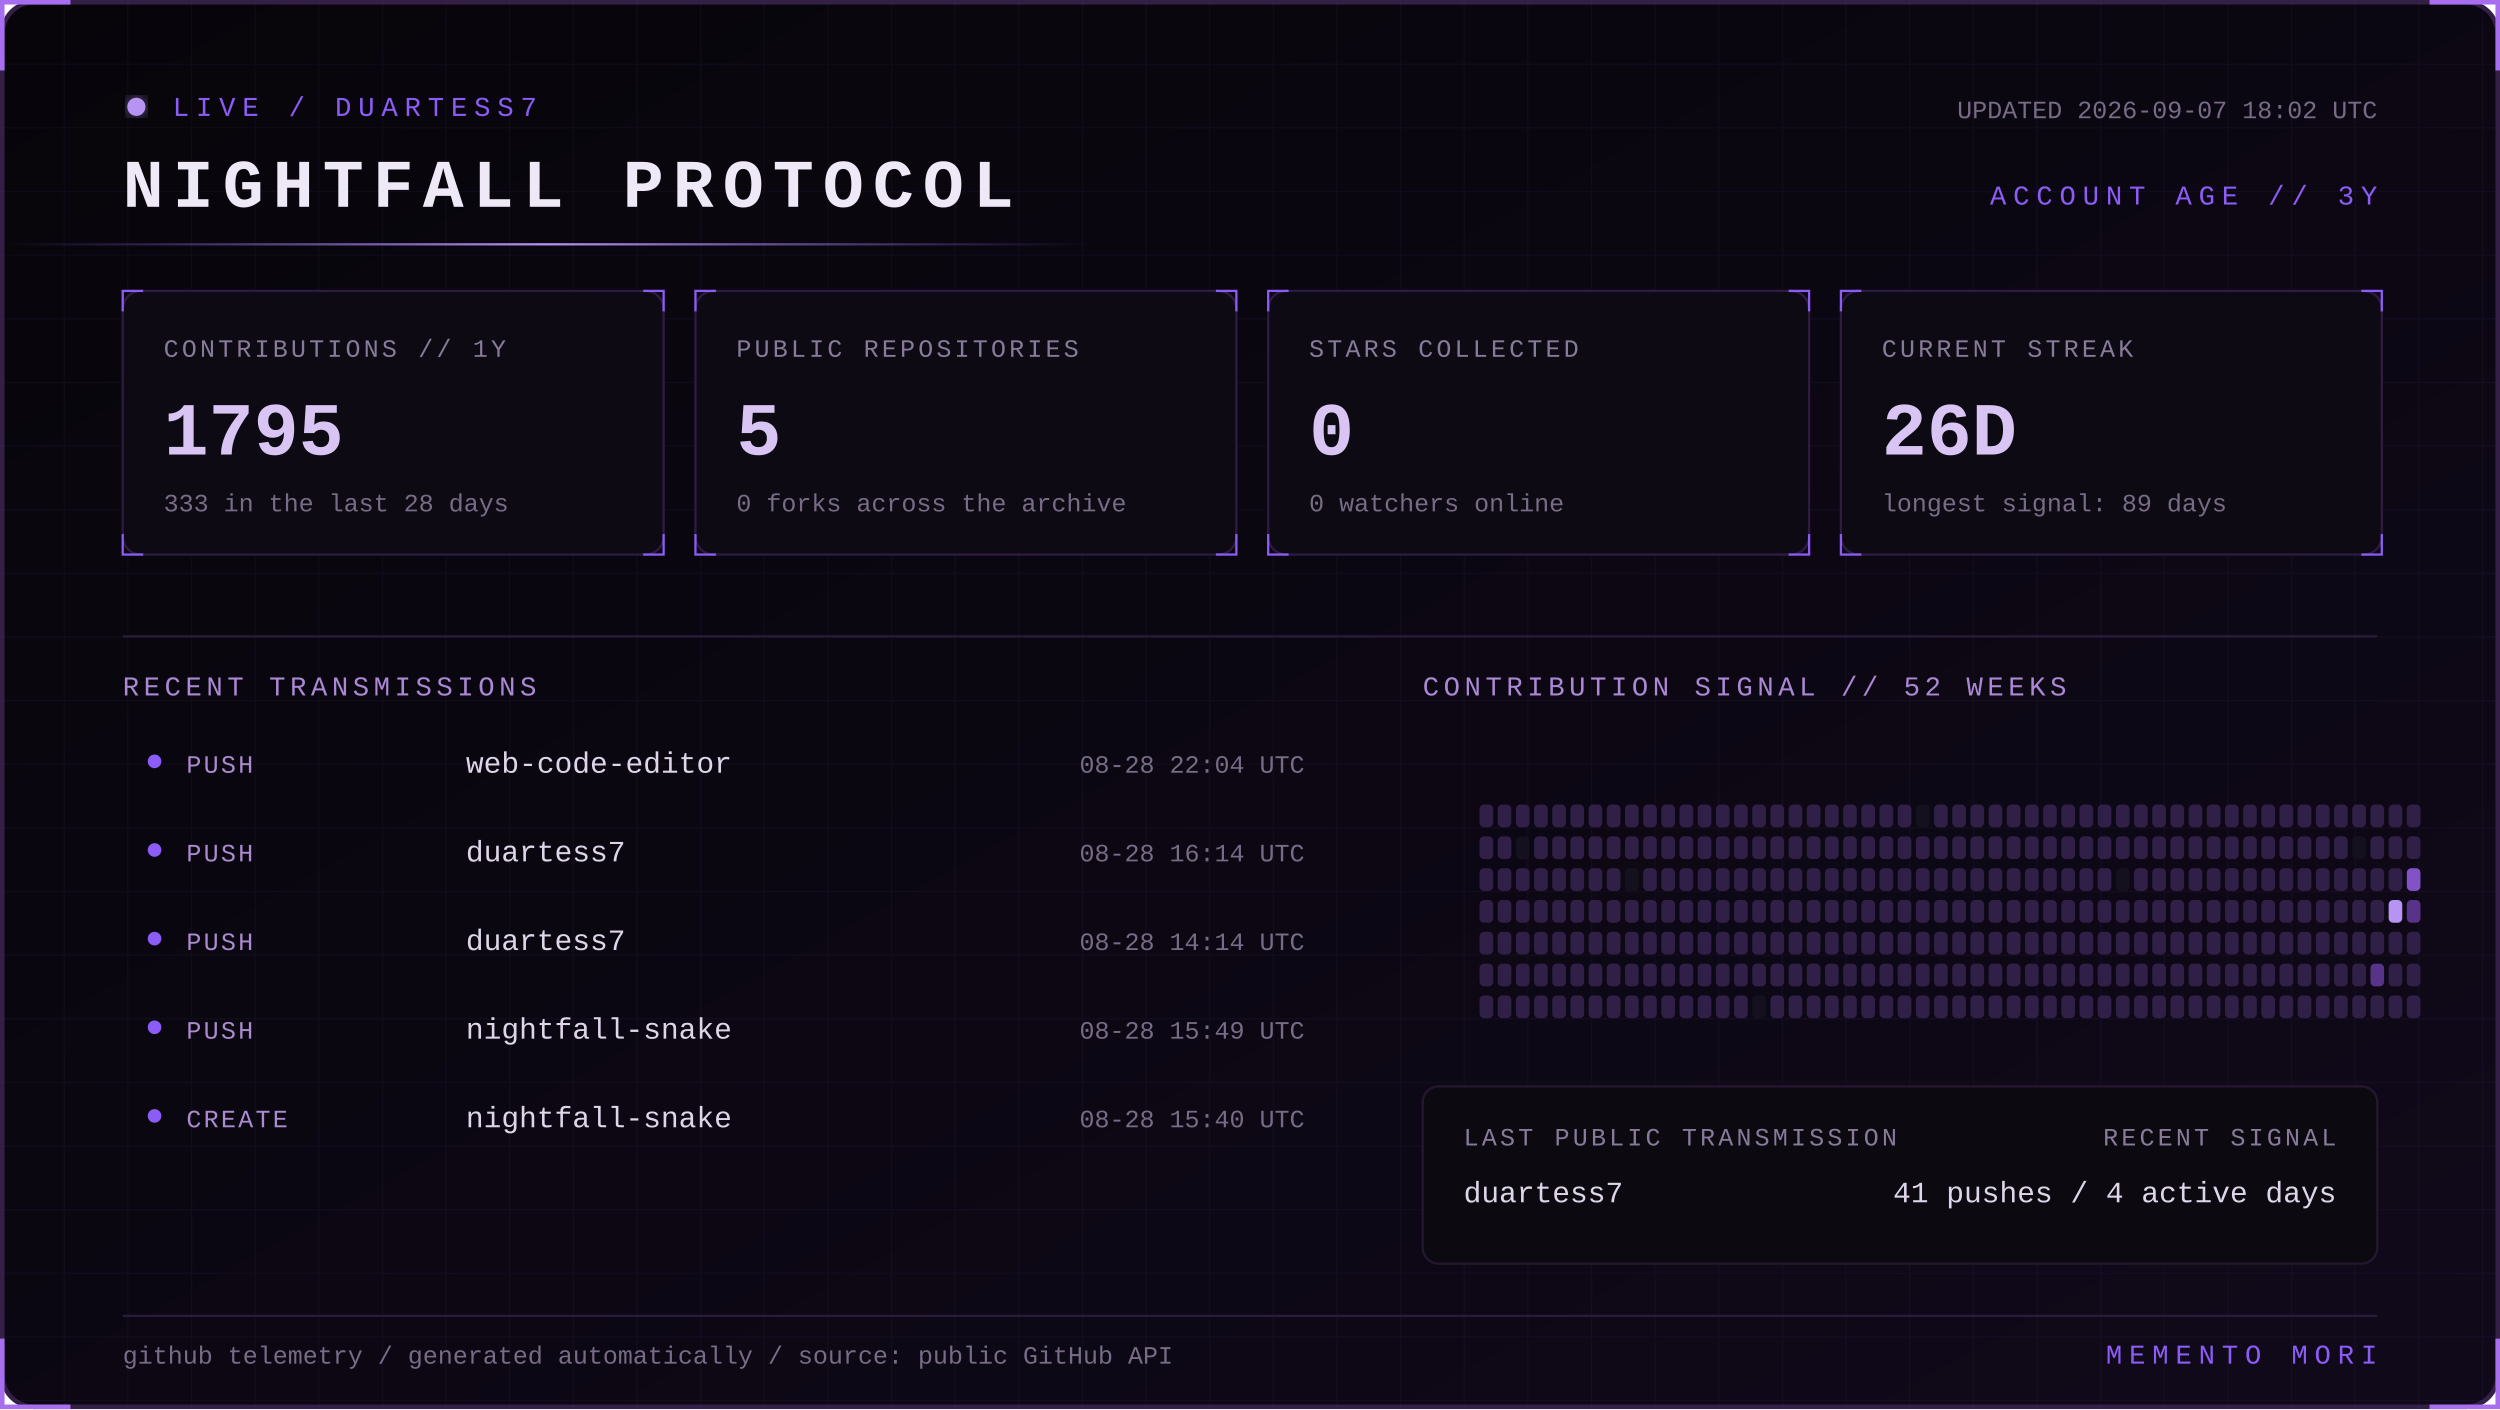
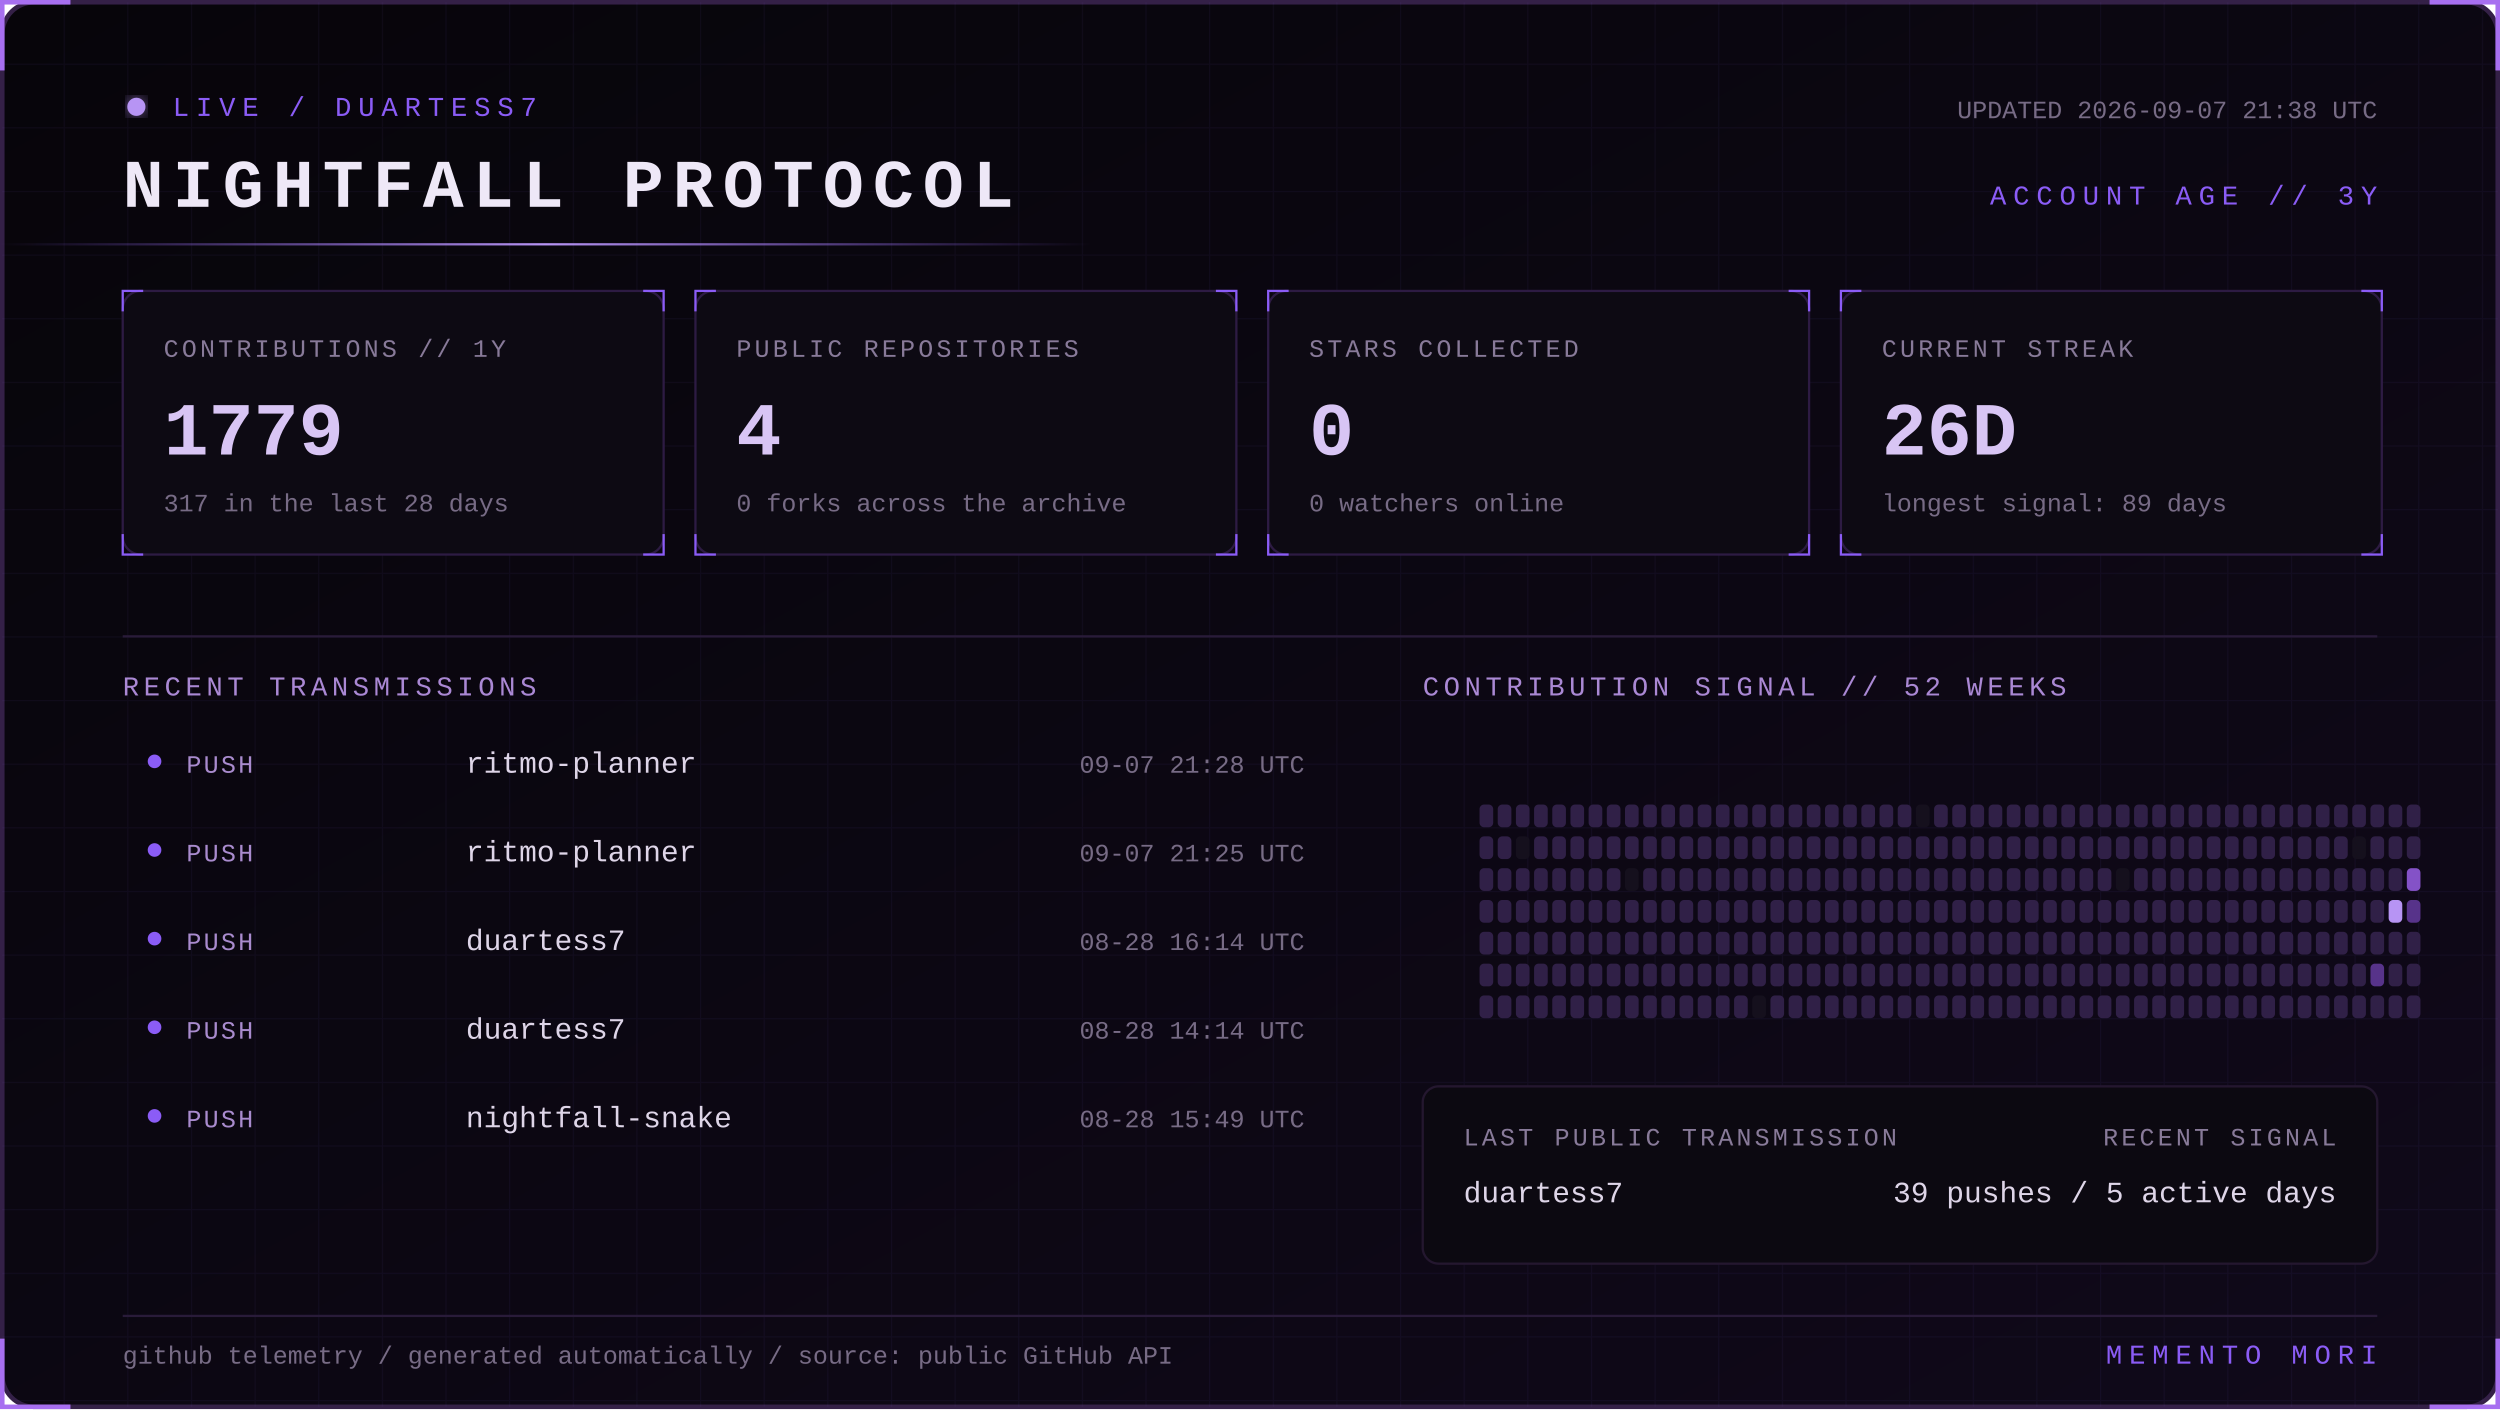
<svg xmlns="http://www.w3.org/2000/svg" width="1100" height="620" viewBox="0 0 1100 620" role="img" aria-labelledby="title desc">
  <defs>
    <linearGradient id="bg" x1="0" y1="0" x2="1" y2="1">
      <stop stop-color="#07050a" />
      <stop offset="1" stop-color="#10091a" />
    </linearGradient>
    <linearGradient id="beam">
      <stop stop-color="#8b5cf6" stop-opacity="0" />
      <stop offset=".5" stop-color="#b794f4" />
      <stop offset="1" stop-color="#8b5cf6" stop-opacity="0" />
    </linearGradient>
    <filter id="glow">
      <feGaussianBlur stdDeviation="4" result="b" />
      <feMerge>
        <feMergeNode in="b" />
        <feMergeNode in="SourceGraphic" />
      </feMerge>
    </filter>
    <pattern id="grid" width="28" height="28" patternUnits="userSpaceOnUse">
      <path d="M28 0H0V28" fill="none" stroke="#8b5cf6" stroke-opacity=".055" />
    </pattern>
    <style>
      text { font-family: Consolas, 'Courier New', monospace; }
      .kicker { fill:#8b5cf6; font-size:12px; letter-spacing:3px; }
      .title { fill:#eee8f7; font-size:30px; font-weight:700; letter-spacing:4px; }
      .label { fill:#887a99; font-size:11px; letter-spacing:1.4px; }
      .value { fill:#d8c5f4; font-size:33px; font-weight:700; }
      .detail,.pct { fill:#776b85; font-size:11px; }
      .section { fill:#aa88d4; font-size:12px; letter-spacing:2px; }
      .lang { fill:#ded5e8; font-size:13px; }
      .event { fill:#a98bce; font-size:11px; letter-spacing:1px; }
      .scan { animation:scan 5s linear infinite; }
      .blink { animation:blink 1.6s step-end infinite; }
      @keyframes scan { from { transform:translateX(-500px) } to { transform:translateX(1100px) } }
      @keyframes blink { 50% { opacity:.25 } }
    </style>
  </defs>
  <rect x="1" y="1" width="1098" height="618" rx="14" fill="url(#bg)" stroke="#342047" stroke-width="2" />
  <rect x="1" y="1" width="1098" height="618" rx="14" fill="url(#grid)" />
  <path d="M31 1H1v30 M1069 1h30v30 M1099 589v30h-30 M31 619H1v-30" stroke="#a76ff0" stroke-width="2" fill="none" />
  <g transform="translate(54 42)">
    <circle cx="6" cy="5" r="4" fill="#b794f4" filter="url(#glow)" class="blink" />
    <text x="22" y="9" class="kicker">LIVE / DUARTESS7</text>
    <text y="49" class="title">NIGHTFALL PROTOCOL</text>
-     <text x="992" y="10" text-anchor="end" class="detail">UPDATED 2026-09-07 18:02 UTC</text>
+     <text x="992" y="10" text-anchor="end" class="detail">UPDATED 2026-09-07 21:38 UTC</text>
    <text x="992" y="48" text-anchor="end" class="kicker">ACCOUNT AGE // 3Y</text>
  </g>
  <rect y="107" width="480" height="1" fill="url(#beam)" class="scan" />
  <g transform="translate(54 128)">
    <rect width="238" height="116" rx="8" fill="#0d0a13" stroke="#2d1b43" />
    <path d="M0 9V0h9 M229 0h9v9 M238 107v9h-9 M9 116H0v-9" stroke="#8b5cf6" fill="none" />
    <text x="18" y="29" class="label">CONTRIBUTIONS // 1Y</text>
-     <text x="18" y="72" class="value">1795</text>
-     <text x="18" y="97" class="detail">333 in the last 28 days</text>
+     <text x="18" y="72" class="value">1779</text>
+     <text x="18" y="97" class="detail">317 in the last 28 days</text>
  </g>
  <g transform="translate(306 128)">
    <rect width="238" height="116" rx="8" fill="#0d0a13" stroke="#2d1b43" />
    <path d="M0 9V0h9 M229 0h9v9 M238 107v9h-9 M9 116H0v-9" stroke="#8b5cf6" fill="none" />
    <text x="18" y="29" class="label">PUBLIC REPOSITORIES</text>
-     <text x="18" y="72" class="value">5</text>
+     <text x="18" y="72" class="value">4</text>
    <text x="18" y="97" class="detail">0 forks across the archive</text>
  </g>
  <g transform="translate(558 128)">
    <rect width="238" height="116" rx="8" fill="#0d0a13" stroke="#2d1b43" />
    <path d="M0 9V0h9 M229 0h9v9 M238 107v9h-9 M9 116H0v-9" stroke="#8b5cf6" fill="none" />
    <text x="18" y="29" class="label">STARS COLLECTED</text>
    <text x="18" y="72" class="value">0</text>
    <text x="18" y="97" class="detail">0 watchers online</text>
  </g>
  <g transform="translate(810 128)">
    <rect width="238" height="116" rx="8" fill="#0d0a13" stroke="#2d1b43" />
    <path d="M0 9V0h9 M229 0h9v9 M238 107v9h-9 M9 116H0v-9" stroke="#8b5cf6" fill="none" />
    <text x="18" y="29" class="label">CURRENT STREAK</text>
    <text x="18" y="72" class="value">26D</text>
    <text x="18" y="97" class="detail">longest signal: 89 days</text>
  </g>
  <path d="M54 280H1046" stroke="#291b39" />
  <text x="54" y="306" class="section">RECENT TRANSMISSIONS</text>
  <text x="626" y="306" class="section">CONTRIBUTION SIGNAL // 52 WEEKS</text>
  <circle cx="68" cy="335" r="3" fill="#8b5cf6" />
  <text x="82" y="340" class="event">PUSH</text>
-   <text x="205" y="340" class="lang">web-code-editor</text>
-   <text x="574" y="340" text-anchor="end" class="pct">08-28 22:04 UTC</text>
+   <text x="205" y="340" class="lang">ritmo-planner</text>
+   <text x="574" y="340" text-anchor="end" class="pct">09-07 21:28 UTC</text>
  <circle cx="68" cy="374" r="3" fill="#8b5cf6" />
  <text x="82" y="379" class="event">PUSH</text>
-   <text x="205" y="379" class="lang">duartess7</text>
-   <text x="574" y="379" text-anchor="end" class="pct">08-28 16:14 UTC</text>
+   <text x="205" y="379" class="lang">ritmo-planner</text>
+   <text x="574" y="379" text-anchor="end" class="pct">09-07 21:25 UTC</text>
  <circle cx="68" cy="413" r="3" fill="#8b5cf6" />
  <text x="82" y="418" class="event">PUSH</text>
  <text x="205" y="418" class="lang">duartess7</text>
-   <text x="574" y="418" text-anchor="end" class="pct">08-28 14:14 UTC</text>
+   <text x="574" y="418" text-anchor="end" class="pct">08-28 16:14 UTC</text>
  <circle cx="68" cy="452" r="3" fill="#8b5cf6" />
  <text x="82" y="457" class="event">PUSH</text>
-   <text x="205" y="457" class="lang">nightfall-snake</text>
-   <text x="574" y="457" text-anchor="end" class="pct">08-28 15:49 UTC</text>
+   <text x="205" y="457" class="lang">duartess7</text>
+   <text x="574" y="457" text-anchor="end" class="pct">08-28 14:14 UTC</text>
  <circle cx="68" cy="491" r="3" fill="#8b5cf6" />
-   <text x="82" y="496" class="event">CREATE</text>
+   <text x="82" y="496" class="event">PUSH</text>
  <text x="205" y="496" class="lang">nightfall-snake</text>
-   <text x="574" y="496" text-anchor="end" class="pct">08-28 15:40 UTC</text>
+   <text x="574" y="496" text-anchor="end" class="pct">08-28 15:49 UTC</text>
  <g>
    <rect x="651" y="354" width="6" height="10" rx="2" fill="#302047" />
    <rect x="651" y="368" width="6" height="10" rx="2" fill="#302047" />
    <rect x="651" y="382" width="6" height="10" rx="2" fill="#302047" />
    <rect x="651" y="396" width="6" height="10" rx="2" fill="#302047" />
    <rect x="651" y="410" width="6" height="10" rx="2" fill="#302047" />
    <rect x="651" y="424" width="6" height="10" rx="2" fill="#302047" />
    <rect x="651" y="438" width="6" height="10" rx="2" fill="#302047" />
    <rect x="659" y="354" width="6" height="10" rx="2" fill="#302047" />
    <rect x="659" y="368" width="6" height="10" rx="2" fill="#302047" />
    <rect x="659" y="382" width="6" height="10" rx="2" fill="#302047" />
    <rect x="659" y="396" width="6" height="10" rx="2" fill="#302047" />
    <rect x="659" y="410" width="6" height="10" rx="2" fill="#302047" />
    <rect x="659" y="424" width="6" height="10" rx="2" fill="#302047" />
    <rect x="659" y="438" width="6" height="10" rx="2" fill="#302047" />
    <rect x="667" y="354" width="6" height="10" rx="2" fill="#302047" />
    <rect x="667" y="368" width="6" height="10" rx="2" fill="#15101d" />
    <rect x="667" y="382" width="6" height="10" rx="2" fill="#302047" />
    <rect x="667" y="396" width="6" height="10" rx="2" fill="#302047" />
    <rect x="667" y="410" width="6" height="10" rx="2" fill="#302047" />
    <rect x="667" y="424" width="6" height="10" rx="2" fill="#302047" />
    <rect x="667" y="438" width="6" height="10" rx="2" fill="#302047" />
    <rect x="675" y="354" width="6" height="10" rx="2" fill="#302047" />
    <rect x="675" y="368" width="6" height="10" rx="2" fill="#302047" />
    <rect x="675" y="382" width="6" height="10" rx="2" fill="#302047" />
    <rect x="675" y="396" width="6" height="10" rx="2" fill="#302047" />
    <rect x="675" y="410" width="6" height="10" rx="2" fill="#302047" />
    <rect x="675" y="424" width="6" height="10" rx="2" fill="#302047" />
    <rect x="675" y="438" width="6" height="10" rx="2" fill="#302047" />
    <rect x="683" y="354" width="6" height="10" rx="2" fill="#302047" />
    <rect x="683" y="368" width="6" height="10" rx="2" fill="#302047" />
    <rect x="683" y="382" width="6" height="10" rx="2" fill="#302047" />
    <rect x="683" y="396" width="6" height="10" rx="2" fill="#302047" />
    <rect x="683" y="410" width="6" height="10" rx="2" fill="#302047" />
    <rect x="683" y="424" width="6" height="10" rx="2" fill="#302047" />
    <rect x="683" y="438" width="6" height="10" rx="2" fill="#302047" />
    <rect x="691" y="354" width="6" height="10" rx="2" fill="#302047" />
    <rect x="691" y="368" width="6" height="10" rx="2" fill="#302047" />
    <rect x="691" y="382" width="6" height="10" rx="2" fill="#302047" />
    <rect x="691" y="396" width="6" height="10" rx="2" fill="#302047" />
    <rect x="691" y="410" width="6" height="10" rx="2" fill="#302047" />
    <rect x="691" y="424" width="6" height="10" rx="2" fill="#302047" />
    <rect x="691" y="438" width="6" height="10" rx="2" fill="#302047" />
    <rect x="699" y="354" width="6" height="10" rx="2" fill="#302047" />
    <rect x="699" y="368" width="6" height="10" rx="2" fill="#302047" />
    <rect x="699" y="382" width="6" height="10" rx="2" fill="#302047" />
    <rect x="699" y="396" width="6" height="10" rx="2" fill="#302047" />
    <rect x="699" y="410" width="6" height="10" rx="2" fill="#302047" />
    <rect x="699" y="424" width="6" height="10" rx="2" fill="#302047" />
    <rect x="699" y="438" width="6" height="10" rx="2" fill="#302047" />
    <rect x="707" y="354" width="6" height="10" rx="2" fill="#302047" />
    <rect x="707" y="368" width="6" height="10" rx="2" fill="#302047" />
    <rect x="707" y="382" width="6" height="10" rx="2" fill="#302047" />
    <rect x="707" y="396" width="6" height="10" rx="2" fill="#302047" />
    <rect x="707" y="410" width="6" height="10" rx="2" fill="#302047" />
    <rect x="707" y="424" width="6" height="10" rx="2" fill="#302047" />
    <rect x="707" y="438" width="6" height="10" rx="2" fill="#302047" />
    <rect x="715" y="354" width="6" height="10" rx="2" fill="#302047" />
    <rect x="715" y="368" width="6" height="10" rx="2" fill="#302047" />
    <rect x="715" y="382" width="6" height="10" rx="2" fill="#15101d" />
    <rect x="715" y="396" width="6" height="10" rx="2" fill="#302047" />
    <rect x="715" y="410" width="6" height="10" rx="2" fill="#302047" />
    <rect x="715" y="424" width="6" height="10" rx="2" fill="#302047" />
    <rect x="715" y="438" width="6" height="10" rx="2" fill="#302047" />
    <rect x="723" y="354" width="6" height="10" rx="2" fill="#302047" />
    <rect x="723" y="368" width="6" height="10" rx="2" fill="#302047" />
    <rect x="723" y="382" width="6" height="10" rx="2" fill="#302047" />
    <rect x="723" y="396" width="6" height="10" rx="2" fill="#302047" />
    <rect x="723" y="410" width="6" height="10" rx="2" fill="#302047" />
    <rect x="723" y="424" width="6" height="10" rx="2" fill="#302047" />
    <rect x="723" y="438" width="6" height="10" rx="2" fill="#302047" />
    <rect x="731" y="354" width="6" height="10" rx="2" fill="#302047" />
    <rect x="731" y="368" width="6" height="10" rx="2" fill="#302047" />
    <rect x="731" y="382" width="6" height="10" rx="2" fill="#302047" />
    <rect x="731" y="396" width="6" height="10" rx="2" fill="#302047" />
    <rect x="731" y="410" width="6" height="10" rx="2" fill="#302047" />
    <rect x="731" y="424" width="6" height="10" rx="2" fill="#302047" />
    <rect x="731" y="438" width="6" height="10" rx="2" fill="#302047" />
    <rect x="739" y="354" width="6" height="10" rx="2" fill="#302047" />
    <rect x="739" y="368" width="6" height="10" rx="2" fill="#302047" />
    <rect x="739" y="382" width="6" height="10" rx="2" fill="#302047" />
    <rect x="739" y="396" width="6" height="10" rx="2" fill="#302047" />
    <rect x="739" y="410" width="6" height="10" rx="2" fill="#302047" />
    <rect x="739" y="424" width="6" height="10" rx="2" fill="#302047" />
    <rect x="739" y="438" width="6" height="10" rx="2" fill="#302047" />
    <rect x="747" y="354" width="6" height="10" rx="2" fill="#302047" />
    <rect x="747" y="368" width="6" height="10" rx="2" fill="#302047" />
    <rect x="747" y="382" width="6" height="10" rx="2" fill="#302047" />
    <rect x="747" y="396" width="6" height="10" rx="2" fill="#302047" />
    <rect x="747" y="410" width="6" height="10" rx="2" fill="#302047" />
    <rect x="747" y="424" width="6" height="10" rx="2" fill="#302047" />
    <rect x="747" y="438" width="6" height="10" rx="2" fill="#302047" />
    <rect x="755" y="354" width="6" height="10" rx="2" fill="#302047" />
    <rect x="755" y="368" width="6" height="10" rx="2" fill="#302047" />
    <rect x="755" y="382" width="6" height="10" rx="2" fill="#302047" />
    <rect x="755" y="396" width="6" height="10" rx="2" fill="#302047" />
    <rect x="755" y="410" width="6" height="10" rx="2" fill="#302047" />
    <rect x="755" y="424" width="6" height="10" rx="2" fill="#302047" />
    <rect x="755" y="438" width="6" height="10" rx="2" fill="#302047" />
    <rect x="763" y="354" width="6" height="10" rx="2" fill="#302047" />
    <rect x="763" y="368" width="6" height="10" rx="2" fill="#302047" />
    <rect x="763" y="382" width="6" height="10" rx="2" fill="#302047" />
    <rect x="763" y="396" width="6" height="10" rx="2" fill="#302047" />
    <rect x="763" y="410" width="6" height="10" rx="2" fill="#302047" />
    <rect x="763" y="424" width="6" height="10" rx="2" fill="#302047" />
    <rect x="763" y="438" width="6" height="10" rx="2" fill="#302047" />
    <rect x="771" y="354" width="6" height="10" rx="2" fill="#302047" />
    <rect x="771" y="368" width="6" height="10" rx="2" fill="#302047" />
    <rect x="771" y="382" width="6" height="10" rx="2" fill="#302047" />
    <rect x="771" y="396" width="6" height="10" rx="2" fill="#302047" />
    <rect x="771" y="410" width="6" height="10" rx="2" fill="#302047" />
    <rect x="771" y="424" width="6" height="10" rx="2" fill="#302047" />
    <rect x="771" y="438" width="6" height="10" rx="2" fill="#15101d" />
    <rect x="779" y="354" width="6" height="10" rx="2" fill="#302047" />
    <rect x="779" y="368" width="6" height="10" rx="2" fill="#302047" />
    <rect x="779" y="382" width="6" height="10" rx="2" fill="#302047" />
    <rect x="779" y="396" width="6" height="10" rx="2" fill="#302047" />
    <rect x="779" y="410" width="6" height="10" rx="2" fill="#302047" />
    <rect x="779" y="424" width="6" height="10" rx="2" fill="#302047" />
    <rect x="779" y="438" width="6" height="10" rx="2" fill="#302047" />
    <rect x="787" y="354" width="6" height="10" rx="2" fill="#302047" />
    <rect x="787" y="368" width="6" height="10" rx="2" fill="#302047" />
    <rect x="787" y="382" width="6" height="10" rx="2" fill="#302047" />
    <rect x="787" y="396" width="6" height="10" rx="2" fill="#302047" />
    <rect x="787" y="410" width="6" height="10" rx="2" fill="#302047" />
    <rect x="787" y="424" width="6" height="10" rx="2" fill="#302047" />
    <rect x="787" y="438" width="6" height="10" rx="2" fill="#302047" />
    <rect x="795" y="354" width="6" height="10" rx="2" fill="#302047" />
    <rect x="795" y="368" width="6" height="10" rx="2" fill="#302047" />
    <rect x="795" y="382" width="6" height="10" rx="2" fill="#302047" />
    <rect x="795" y="396" width="6" height="10" rx="2" fill="#302047" />
    <rect x="795" y="410" width="6" height="10" rx="2" fill="#302047" />
    <rect x="795" y="424" width="6" height="10" rx="2" fill="#302047" />
    <rect x="795" y="438" width="6" height="10" rx="2" fill="#302047" />
    <rect x="803" y="354" width="6" height="10" rx="2" fill="#302047" />
    <rect x="803" y="368" width="6" height="10" rx="2" fill="#302047" />
    <rect x="803" y="382" width="6" height="10" rx="2" fill="#302047" />
    <rect x="803" y="396" width="6" height="10" rx="2" fill="#302047" />
    <rect x="803" y="410" width="6" height="10" rx="2" fill="#302047" />
    <rect x="803" y="424" width="6" height="10" rx="2" fill="#302047" />
    <rect x="803" y="438" width="6" height="10" rx="2" fill="#302047" />
    <rect x="811" y="354" width="6" height="10" rx="2" fill="#302047" />
    <rect x="811" y="368" width="6" height="10" rx="2" fill="#302047" />
    <rect x="811" y="382" width="6" height="10" rx="2" fill="#302047" />
    <rect x="811" y="396" width="6" height="10" rx="2" fill="#302047" />
    <rect x="811" y="410" width="6" height="10" rx="2" fill="#302047" />
    <rect x="811" y="424" width="6" height="10" rx="2" fill="#302047" />
    <rect x="811" y="438" width="6" height="10" rx="2" fill="#302047" />
    <rect x="819" y="354" width="6" height="10" rx="2" fill="#302047" />
    <rect x="819" y="368" width="6" height="10" rx="2" fill="#302047" />
    <rect x="819" y="382" width="6" height="10" rx="2" fill="#302047" />
    <rect x="819" y="396" width="6" height="10" rx="2" fill="#302047" />
    <rect x="819" y="410" width="6" height="10" rx="2" fill="#302047" />
    <rect x="819" y="424" width="6" height="10" rx="2" fill="#302047" />
    <rect x="819" y="438" width="6" height="10" rx="2" fill="#302047" />
    <rect x="827" y="354" width="6" height="10" rx="2" fill="#302047" />
    <rect x="827" y="368" width="6" height="10" rx="2" fill="#302047" />
    <rect x="827" y="382" width="6" height="10" rx="2" fill="#302047" />
    <rect x="827" y="396" width="6" height="10" rx="2" fill="#302047" />
    <rect x="827" y="410" width="6" height="10" rx="2" fill="#302047" />
    <rect x="827" y="424" width="6" height="10" rx="2" fill="#302047" />
    <rect x="827" y="438" width="6" height="10" rx="2" fill="#302047" />
    <rect x="835" y="354" width="6" height="10" rx="2" fill="#302047" />
    <rect x="835" y="368" width="6" height="10" rx="2" fill="#302047" />
    <rect x="835" y="382" width="6" height="10" rx="2" fill="#302047" />
    <rect x="835" y="396" width="6" height="10" rx="2" fill="#302047" />
    <rect x="835" y="410" width="6" height="10" rx="2" fill="#302047" />
    <rect x="835" y="424" width="6" height="10" rx="2" fill="#302047" />
    <rect x="835" y="438" width="6" height="10" rx="2" fill="#302047" />
    <rect x="843" y="354" width="6" height="10" rx="2" fill="#15101d" />
    <rect x="843" y="368" width="6" height="10" rx="2" fill="#302047" />
    <rect x="843" y="382" width="6" height="10" rx="2" fill="#302047" />
    <rect x="843" y="396" width="6" height="10" rx="2" fill="#302047" />
    <rect x="843" y="410" width="6" height="10" rx="2" fill="#302047" />
    <rect x="843" y="424" width="6" height="10" rx="2" fill="#302047" />
    <rect x="843" y="438" width="6" height="10" rx="2" fill="#302047" />
    <rect x="851" y="354" width="6" height="10" rx="2" fill="#302047" />
    <rect x="851" y="368" width="6" height="10" rx="2" fill="#302047" />
    <rect x="851" y="382" width="6" height="10" rx="2" fill="#302047" />
    <rect x="851" y="396" width="6" height="10" rx="2" fill="#302047" />
    <rect x="851" y="410" width="6" height="10" rx="2" fill="#302047" />
    <rect x="851" y="424" width="6" height="10" rx="2" fill="#302047" />
    <rect x="851" y="438" width="6" height="10" rx="2" fill="#302047" />
    <rect x="859" y="354" width="6" height="10" rx="2" fill="#302047" />
    <rect x="859" y="368" width="6" height="10" rx="2" fill="#302047" />
    <rect x="859" y="382" width="6" height="10" rx="2" fill="#302047" />
    <rect x="859" y="396" width="6" height="10" rx="2" fill="#302047" />
    <rect x="859" y="410" width="6" height="10" rx="2" fill="#302047" />
    <rect x="859" y="424" width="6" height="10" rx="2" fill="#302047" />
    <rect x="859" y="438" width="6" height="10" rx="2" fill="#302047" />
    <rect x="867" y="354" width="6" height="10" rx="2" fill="#302047" />
    <rect x="867" y="368" width="6" height="10" rx="2" fill="#302047" />
    <rect x="867" y="382" width="6" height="10" rx="2" fill="#302047" />
    <rect x="867" y="396" width="6" height="10" rx="2" fill="#302047" />
    <rect x="867" y="410" width="6" height="10" rx="2" fill="#302047" />
    <rect x="867" y="424" width="6" height="10" rx="2" fill="#302047" />
    <rect x="867" y="438" width="6" height="10" rx="2" fill="#302047" />
    <rect x="875" y="354" width="6" height="10" rx="2" fill="#302047" />
    <rect x="875" y="368" width="6" height="10" rx="2" fill="#302047" />
    <rect x="875" y="382" width="6" height="10" rx="2" fill="#302047" />
    <rect x="875" y="396" width="6" height="10" rx="2" fill="#302047" />
    <rect x="875" y="410" width="6" height="10" rx="2" fill="#302047" />
    <rect x="875" y="424" width="6" height="10" rx="2" fill="#302047" />
    <rect x="875" y="438" width="6" height="10" rx="2" fill="#302047" />
    <rect x="883" y="354" width="6" height="10" rx="2" fill="#302047" />
    <rect x="883" y="368" width="6" height="10" rx="2" fill="#302047" />
    <rect x="883" y="382" width="6" height="10" rx="2" fill="#302047" />
    <rect x="883" y="396" width="6" height="10" rx="2" fill="#302047" />
    <rect x="883" y="410" width="6" height="10" rx="2" fill="#302047" />
    <rect x="883" y="424" width="6" height="10" rx="2" fill="#302047" />
    <rect x="883" y="438" width="6" height="10" rx="2" fill="#302047" />
    <rect x="891" y="354" width="6" height="10" rx="2" fill="#302047" />
    <rect x="891" y="368" width="6" height="10" rx="2" fill="#302047" />
    <rect x="891" y="382" width="6" height="10" rx="2" fill="#302047" />
    <rect x="891" y="396" width="6" height="10" rx="2" fill="#302047" />
    <rect x="891" y="410" width="6" height="10" rx="2" fill="#302047" />
    <rect x="891" y="424" width="6" height="10" rx="2" fill="#302047" />
    <rect x="891" y="438" width="6" height="10" rx="2" fill="#302047" />
    <rect x="899" y="354" width="6" height="10" rx="2" fill="#302047" />
    <rect x="899" y="368" width="6" height="10" rx="2" fill="#302047" />
    <rect x="899" y="382" width="6" height="10" rx="2" fill="#302047" />
    <rect x="899" y="396" width="6" height="10" rx="2" fill="#302047" />
    <rect x="899" y="410" width="6" height="10" rx="2" fill="#302047" />
    <rect x="899" y="424" width="6" height="10" rx="2" fill="#302047" />
    <rect x="899" y="438" width="6" height="10" rx="2" fill="#302047" />
    <rect x="907" y="354" width="6" height="10" rx="2" fill="#302047" />
    <rect x="907" y="368" width="6" height="10" rx="2" fill="#302047" />
    <rect x="907" y="382" width="6" height="10" rx="2" fill="#302047" />
    <rect x="907" y="396" width="6" height="10" rx="2" fill="#302047" />
    <rect x="907" y="410" width="6" height="10" rx="2" fill="#302047" />
    <rect x="907" y="424" width="6" height="10" rx="2" fill="#302047" />
    <rect x="907" y="438" width="6" height="10" rx="2" fill="#302047" />
    <rect x="915" y="354" width="6" height="10" rx="2" fill="#302047" />
    <rect x="915" y="368" width="6" height="10" rx="2" fill="#302047" />
    <rect x="915" y="382" width="6" height="10" rx="2" fill="#302047" />
    <rect x="915" y="396" width="6" height="10" rx="2" fill="#302047" />
    <rect x="915" y="410" width="6" height="10" rx="2" fill="#302047" />
    <rect x="915" y="424" width="6" height="10" rx="2" fill="#302047" />
    <rect x="915" y="438" width="6" height="10" rx="2" fill="#302047" />
    <rect x="923" y="354" width="6" height="10" rx="2" fill="#302047" />
    <rect x="923" y="368" width="6" height="10" rx="2" fill="#302047" />
    <rect x="923" y="382" width="6" height="10" rx="2" fill="#302047" />
    <rect x="923" y="396" width="6" height="10" rx="2" fill="#302047" />
    <rect x="923" y="410" width="6" height="10" rx="2" fill="#302047" />
    <rect x="923" y="424" width="6" height="10" rx="2" fill="#302047" />
    <rect x="923" y="438" width="6" height="10" rx="2" fill="#302047" />
    <rect x="931" y="354" width="6" height="10" rx="2" fill="#302047" />
    <rect x="931" y="368" width="6" height="10" rx="2" fill="#302047" />
    <rect x="931" y="382" width="6" height="10" rx="2" fill="#15101d" />
    <rect x="931" y="396" width="6" height="10" rx="2" fill="#302047" />
    <rect x="931" y="410" width="6" height="10" rx="2" fill="#302047" />
    <rect x="931" y="424" width="6" height="10" rx="2" fill="#302047" />
    <rect x="931" y="438" width="6" height="10" rx="2" fill="#302047" />
    <rect x="939" y="354" width="6" height="10" rx="2" fill="#302047" />
    <rect x="939" y="368" width="6" height="10" rx="2" fill="#302047" />
    <rect x="939" y="382" width="6" height="10" rx="2" fill="#302047" />
    <rect x="939" y="396" width="6" height="10" rx="2" fill="#302047" />
    <rect x="939" y="410" width="6" height="10" rx="2" fill="#302047" />
    <rect x="939" y="424" width="6" height="10" rx="2" fill="#302047" />
    <rect x="939" y="438" width="6" height="10" rx="2" fill="#302047" />
    <rect x="947" y="354" width="6" height="10" rx="2" fill="#302047" />
    <rect x="947" y="368" width="6" height="10" rx="2" fill="#302047" />
    <rect x="947" y="382" width="6" height="10" rx="2" fill="#302047" />
    <rect x="947" y="396" width="6" height="10" rx="2" fill="#302047" />
    <rect x="947" y="410" width="6" height="10" rx="2" fill="#302047" />
    <rect x="947" y="424" width="6" height="10" rx="2" fill="#302047" />
    <rect x="947" y="438" width="6" height="10" rx="2" fill="#302047" />
    <rect x="955" y="354" width="6" height="10" rx="2" fill="#302047" />
    <rect x="955" y="368" width="6" height="10" rx="2" fill="#302047" />
    <rect x="955" y="382" width="6" height="10" rx="2" fill="#302047" />
    <rect x="955" y="396" width="6" height="10" rx="2" fill="#302047" />
    <rect x="955" y="410" width="6" height="10" rx="2" fill="#302047" />
    <rect x="955" y="424" width="6" height="10" rx="2" fill="#302047" />
    <rect x="955" y="438" width="6" height="10" rx="2" fill="#302047" />
    <rect x="963" y="354" width="6" height="10" rx="2" fill="#302047" />
    <rect x="963" y="368" width="6" height="10" rx="2" fill="#302047" />
    <rect x="963" y="382" width="6" height="10" rx="2" fill="#302047" />
    <rect x="963" y="396" width="6" height="10" rx="2" fill="#302047" />
    <rect x="963" y="410" width="6" height="10" rx="2" fill="#302047" />
    <rect x="963" y="424" width="6" height="10" rx="2" fill="#302047" />
    <rect x="963" y="438" width="6" height="10" rx="2" fill="#302047" />
    <rect x="971" y="354" width="6" height="10" rx="2" fill="#302047" />
    <rect x="971" y="368" width="6" height="10" rx="2" fill="#302047" />
    <rect x="971" y="382" width="6" height="10" rx="2" fill="#302047" />
    <rect x="971" y="396" width="6" height="10" rx="2" fill="#302047" />
    <rect x="971" y="410" width="6" height="10" rx="2" fill="#302047" />
    <rect x="971" y="424" width="6" height="10" rx="2" fill="#302047" />
    <rect x="971" y="438" width="6" height="10" rx="2" fill="#302047" />
    <rect x="979" y="354" width="6" height="10" rx="2" fill="#302047" />
    <rect x="979" y="368" width="6" height="10" rx="2" fill="#302047" />
    <rect x="979" y="382" width="6" height="10" rx="2" fill="#302047" />
    <rect x="979" y="396" width="6" height="10" rx="2" fill="#302047" />
    <rect x="979" y="410" width="6" height="10" rx="2" fill="#302047" />
    <rect x="979" y="424" width="6" height="10" rx="2" fill="#302047" />
    <rect x="979" y="438" width="6" height="10" rx="2" fill="#302047" />
    <rect x="987" y="354" width="6" height="10" rx="2" fill="#302047" />
    <rect x="987" y="368" width="6" height="10" rx="2" fill="#302047" />
    <rect x="987" y="382" width="6" height="10" rx="2" fill="#302047" />
    <rect x="987" y="396" width="6" height="10" rx="2" fill="#302047" />
    <rect x="987" y="410" width="6" height="10" rx="2" fill="#302047" />
    <rect x="987" y="424" width="6" height="10" rx="2" fill="#302047" />
    <rect x="987" y="438" width="6" height="10" rx="2" fill="#302047" />
    <rect x="995" y="354" width="6" height="10" rx="2" fill="#302047" />
    <rect x="995" y="368" width="6" height="10" rx="2" fill="#302047" />
    <rect x="995" y="382" width="6" height="10" rx="2" fill="#302047" />
    <rect x="995" y="396" width="6" height="10" rx="2" fill="#302047" />
    <rect x="995" y="410" width="6" height="10" rx="2" fill="#302047" />
    <rect x="995" y="424" width="6" height="10" rx="2" fill="#302047" />
    <rect x="995" y="438" width="6" height="10" rx="2" fill="#302047" />
    <rect x="1003" y="354" width="6" height="10" rx="2" fill="#302047" />
    <rect x="1003" y="368" width="6" height="10" rx="2" fill="#302047" />
    <rect x="1003" y="382" width="6" height="10" rx="2" fill="#302047" />
    <rect x="1003" y="396" width="6" height="10" rx="2" fill="#302047" />
    <rect x="1003" y="410" width="6" height="10" rx="2" fill="#302047" />
    <rect x="1003" y="424" width="6" height="10" rx="2" fill="#302047" />
    <rect x="1003" y="438" width="6" height="10" rx="2" fill="#302047" />
    <rect x="1011" y="354" width="6" height="10" rx="2" fill="#302047" />
    <rect x="1011" y="368" width="6" height="10" rx="2" fill="#302047" />
    <rect x="1011" y="382" width="6" height="10" rx="2" fill="#302047" />
    <rect x="1011" y="396" width="6" height="10" rx="2" fill="#302047" />
    <rect x="1011" y="410" width="6" height="10" rx="2" fill="#302047" />
    <rect x="1011" y="424" width="6" height="10" rx="2" fill="#302047" />
    <rect x="1011" y="438" width="6" height="10" rx="2" fill="#302047" />
    <rect x="1019" y="354" width="6" height="10" rx="2" fill="#302047" />
    <rect x="1019" y="368" width="6" height="10" rx="2" fill="#302047" />
    <rect x="1019" y="382" width="6" height="10" rx="2" fill="#302047" />
    <rect x="1019" y="396" width="6" height="10" rx="2" fill="#302047" />
    <rect x="1019" y="410" width="6" height="10" rx="2" fill="#302047" />
    <rect x="1019" y="424" width="6" height="10" rx="2" fill="#302047" />
    <rect x="1019" y="438" width="6" height="10" rx="2" fill="#302047" />
    <rect x="1027" y="354" width="6" height="10" rx="2" fill="#302047" />
    <rect x="1027" y="368" width="6" height="10" rx="2" fill="#302047" />
    <rect x="1027" y="382" width="6" height="10" rx="2" fill="#302047" />
    <rect x="1027" y="396" width="6" height="10" rx="2" fill="#302047" />
    <rect x="1027" y="410" width="6" height="10" rx="2" fill="#302047" />
    <rect x="1027" y="424" width="6" height="10" rx="2" fill="#302047" />
    <rect x="1027" y="438" width="6" height="10" rx="2" fill="#302047" />
    <rect x="1035" y="354" width="6" height="10" rx="2" fill="#302047" />
    <rect x="1035" y="368" width="6" height="10" rx="2" fill="#15101d" />
    <rect x="1035" y="382" width="6" height="10" rx="2" fill="#302047" />
    <rect x="1035" y="396" width="6" height="10" rx="2" fill="#302047" />
    <rect x="1035" y="410" width="6" height="10" rx="2" fill="#302047" />
    <rect x="1035" y="424" width="6" height="10" rx="2" fill="#302047" />
    <rect x="1035" y="438" width="6" height="10" rx="2" fill="#302047" />
    <rect x="1043" y="354" width="6" height="10" rx="2" fill="#302047" />
    <rect x="1043" y="368" width="6" height="10" rx="2" fill="#302047" />
    <rect x="1043" y="382" width="6" height="10" rx="2" fill="#302047" />
    <rect x="1043" y="396" width="6" height="10" rx="2" fill="#302047" />
    <rect x="1043" y="410" width="6" height="10" rx="2" fill="#302047" />
    <rect x="1043" y="424" width="6" height="10" rx="2" fill="#57338a" />
    <rect x="1043" y="438" width="6" height="10" rx="2" fill="#302047" />
    <rect x="1051" y="354" width="6" height="10" rx="2" fill="#302047" />
    <rect x="1051" y="368" width="6" height="10" rx="2" fill="#302047" />
    <rect x="1051" y="382" width="6" height="10" rx="2" fill="#302047" />
    <rect x="1051" y="396" width="6" height="10" rx="2" fill="#b794f4" />
    <rect x="1051" y="410" width="6" height="10" rx="2" fill="#302047" />
    <rect x="1051" y="424" width="6" height="10" rx="2" fill="#302047" />
    <rect x="1051" y="438" width="6" height="10" rx="2" fill="#302047" />
    <rect x="1059" y="354" width="6" height="10" rx="2" fill="#302047" />
    <rect x="1059" y="368" width="6" height="10" rx="2" fill="#302047" />
    <rect x="1059" y="382" width="6" height="10" rx="2" fill="#8452c7" />
    <rect x="1059" y="396" width="6" height="10" rx="2" fill="#57338a" />
    <rect x="1059" y="410" width="6" height="10" rx="2" fill="#302047" />
    <rect x="1059" y="424" width="6" height="10" rx="2" fill="#302047" />
    <rect x="1059" y="438" width="6" height="10" rx="2" fill="#302047" />
  </g>
  <g transform="translate(626 478)">
    <rect width="420" height="78" rx="7" fill="#0c0911" stroke="#24172f" />
    <text x="18" y="26" class="label">LAST PUBLIC TRANSMISSION</text>
    <text x="18" y="51" class="lang">duartess7</text>
    <text x="402" y="26" text-anchor="end" class="label">RECENT SIGNAL</text>
-     <text x="402" y="51" text-anchor="end" class="lang">41 pushes / 4 active days</text>
+     <text x="402" y="51" text-anchor="end" class="lang">39 pushes / 5 active days</text>
  </g>
  <path d="M54 579H1046" stroke="#291b39" />
  <text x="54" y="600" class="detail">github telemetry / generated automatically / source: public GitHub API</text>
  <text x="1046" y="600" text-anchor="end" class="kicker">MEMENTO MORI</text>
</svg>
